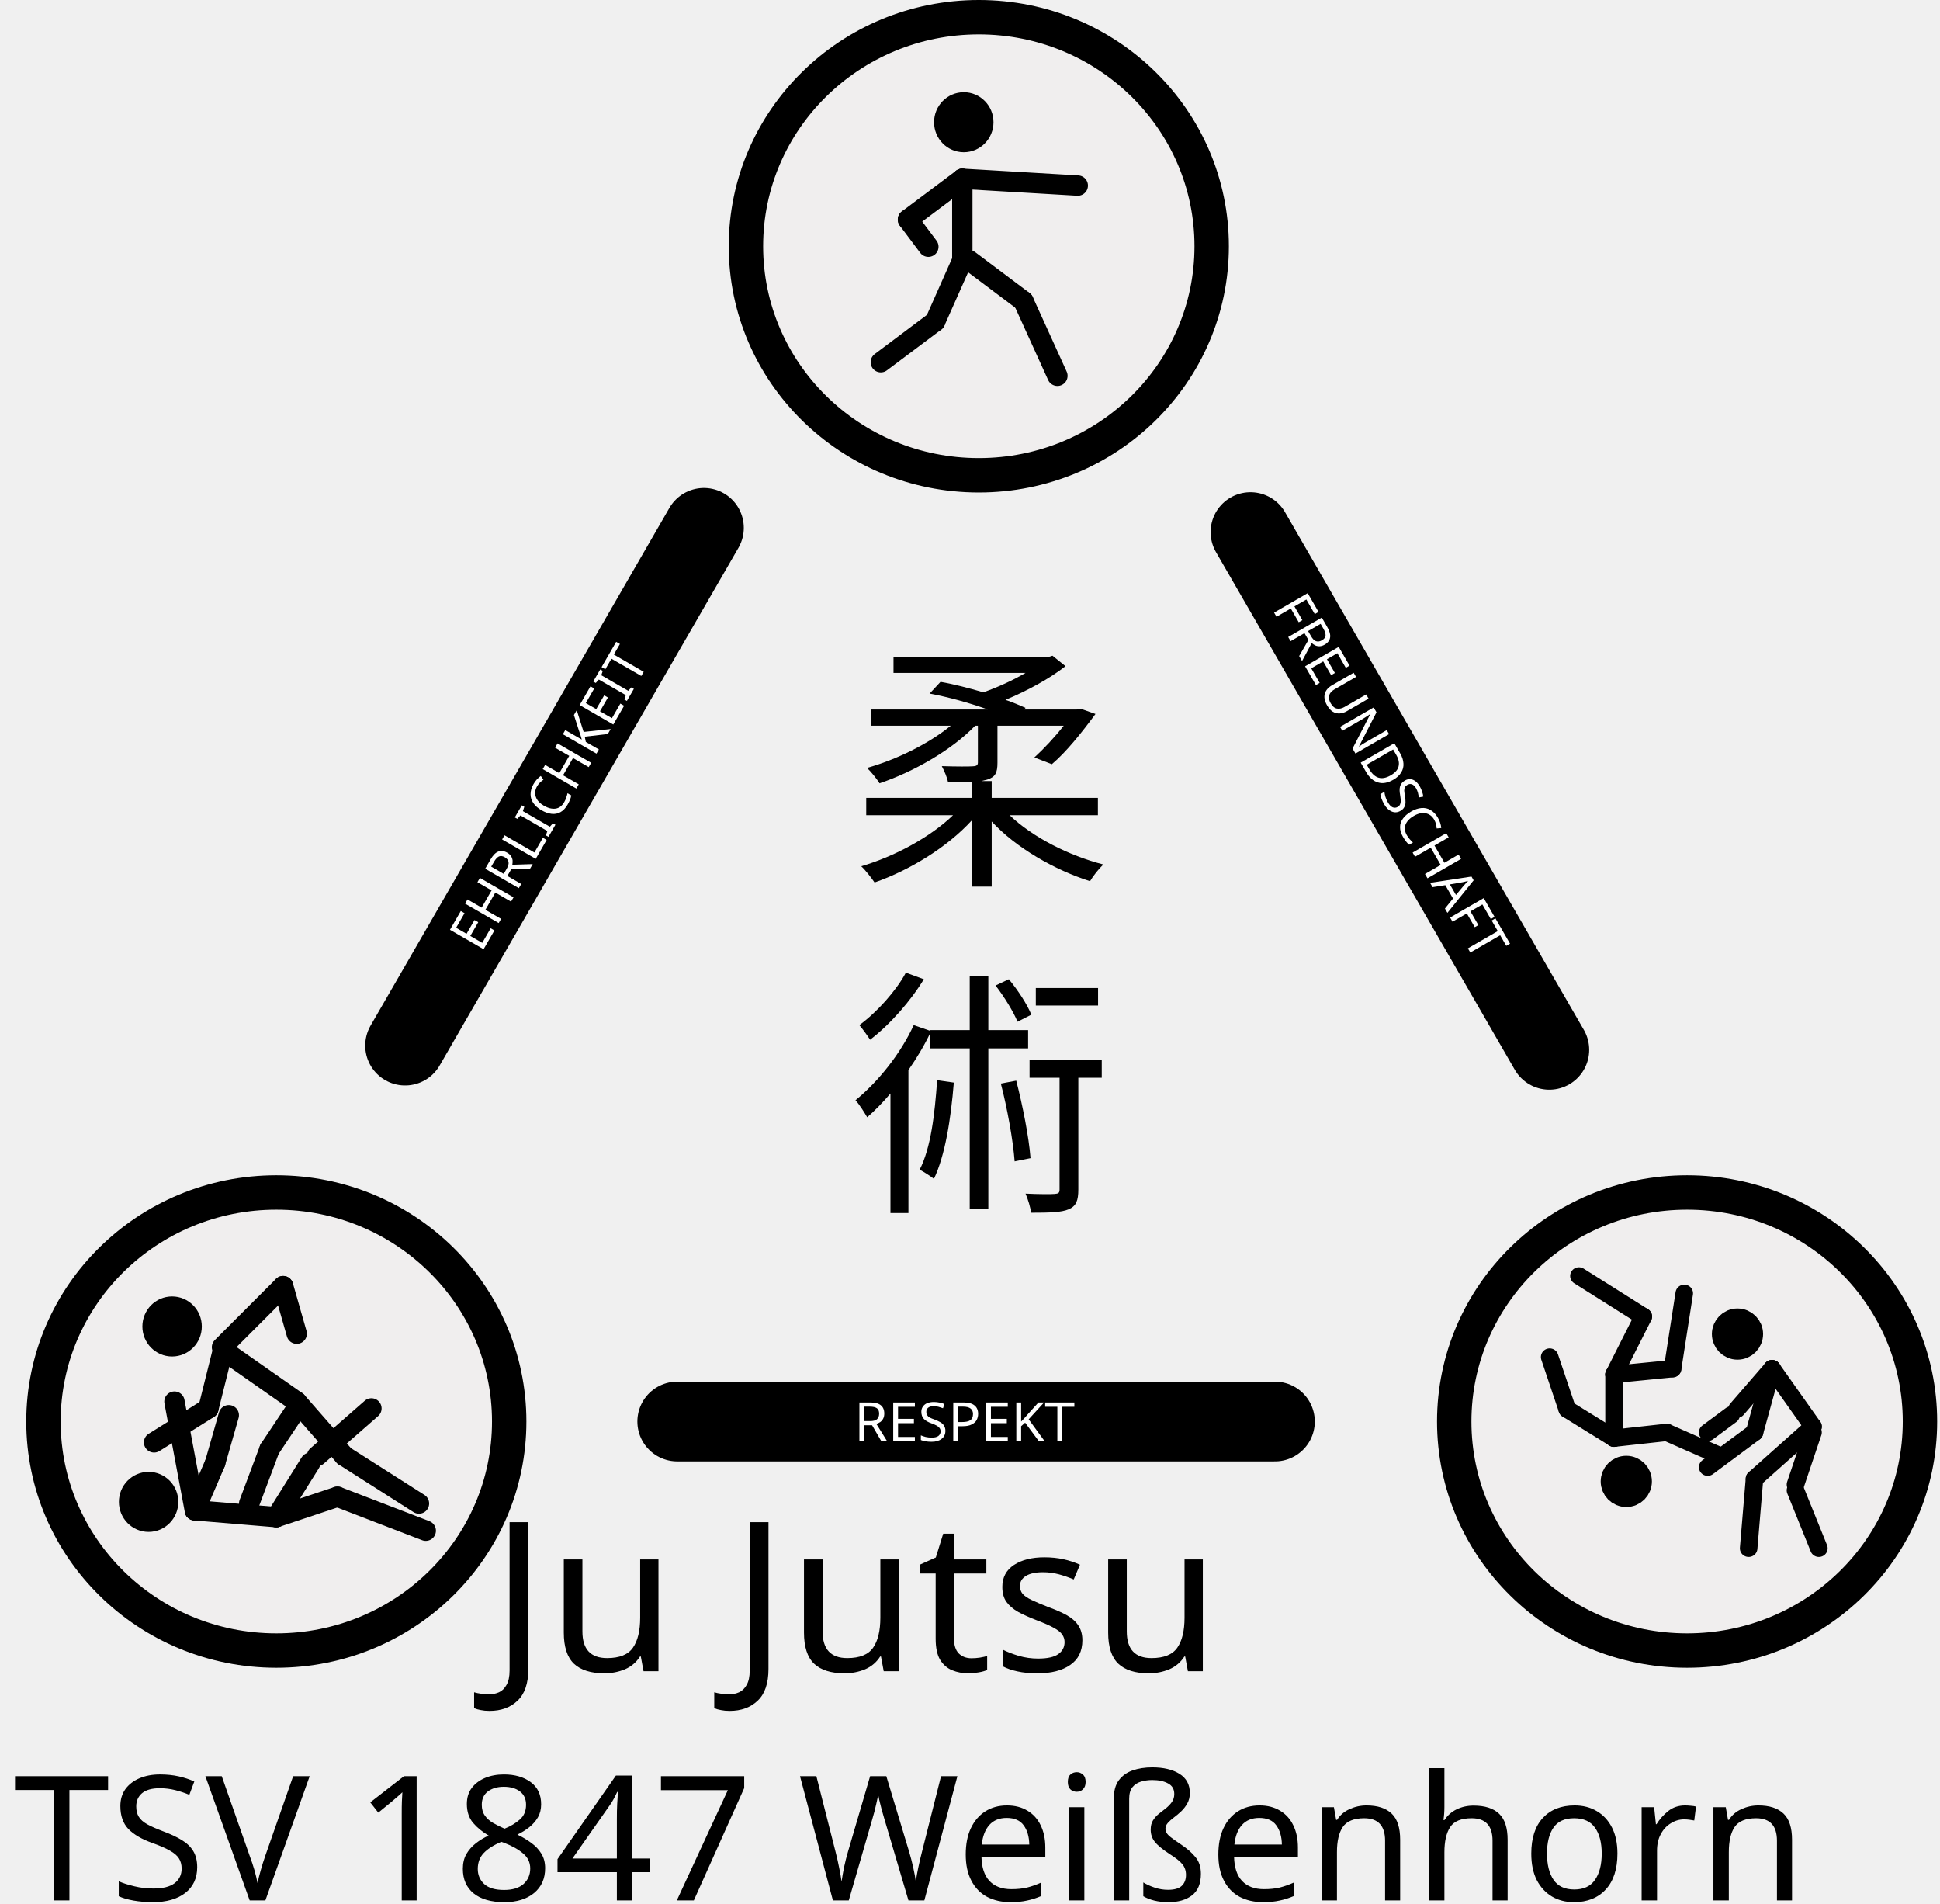
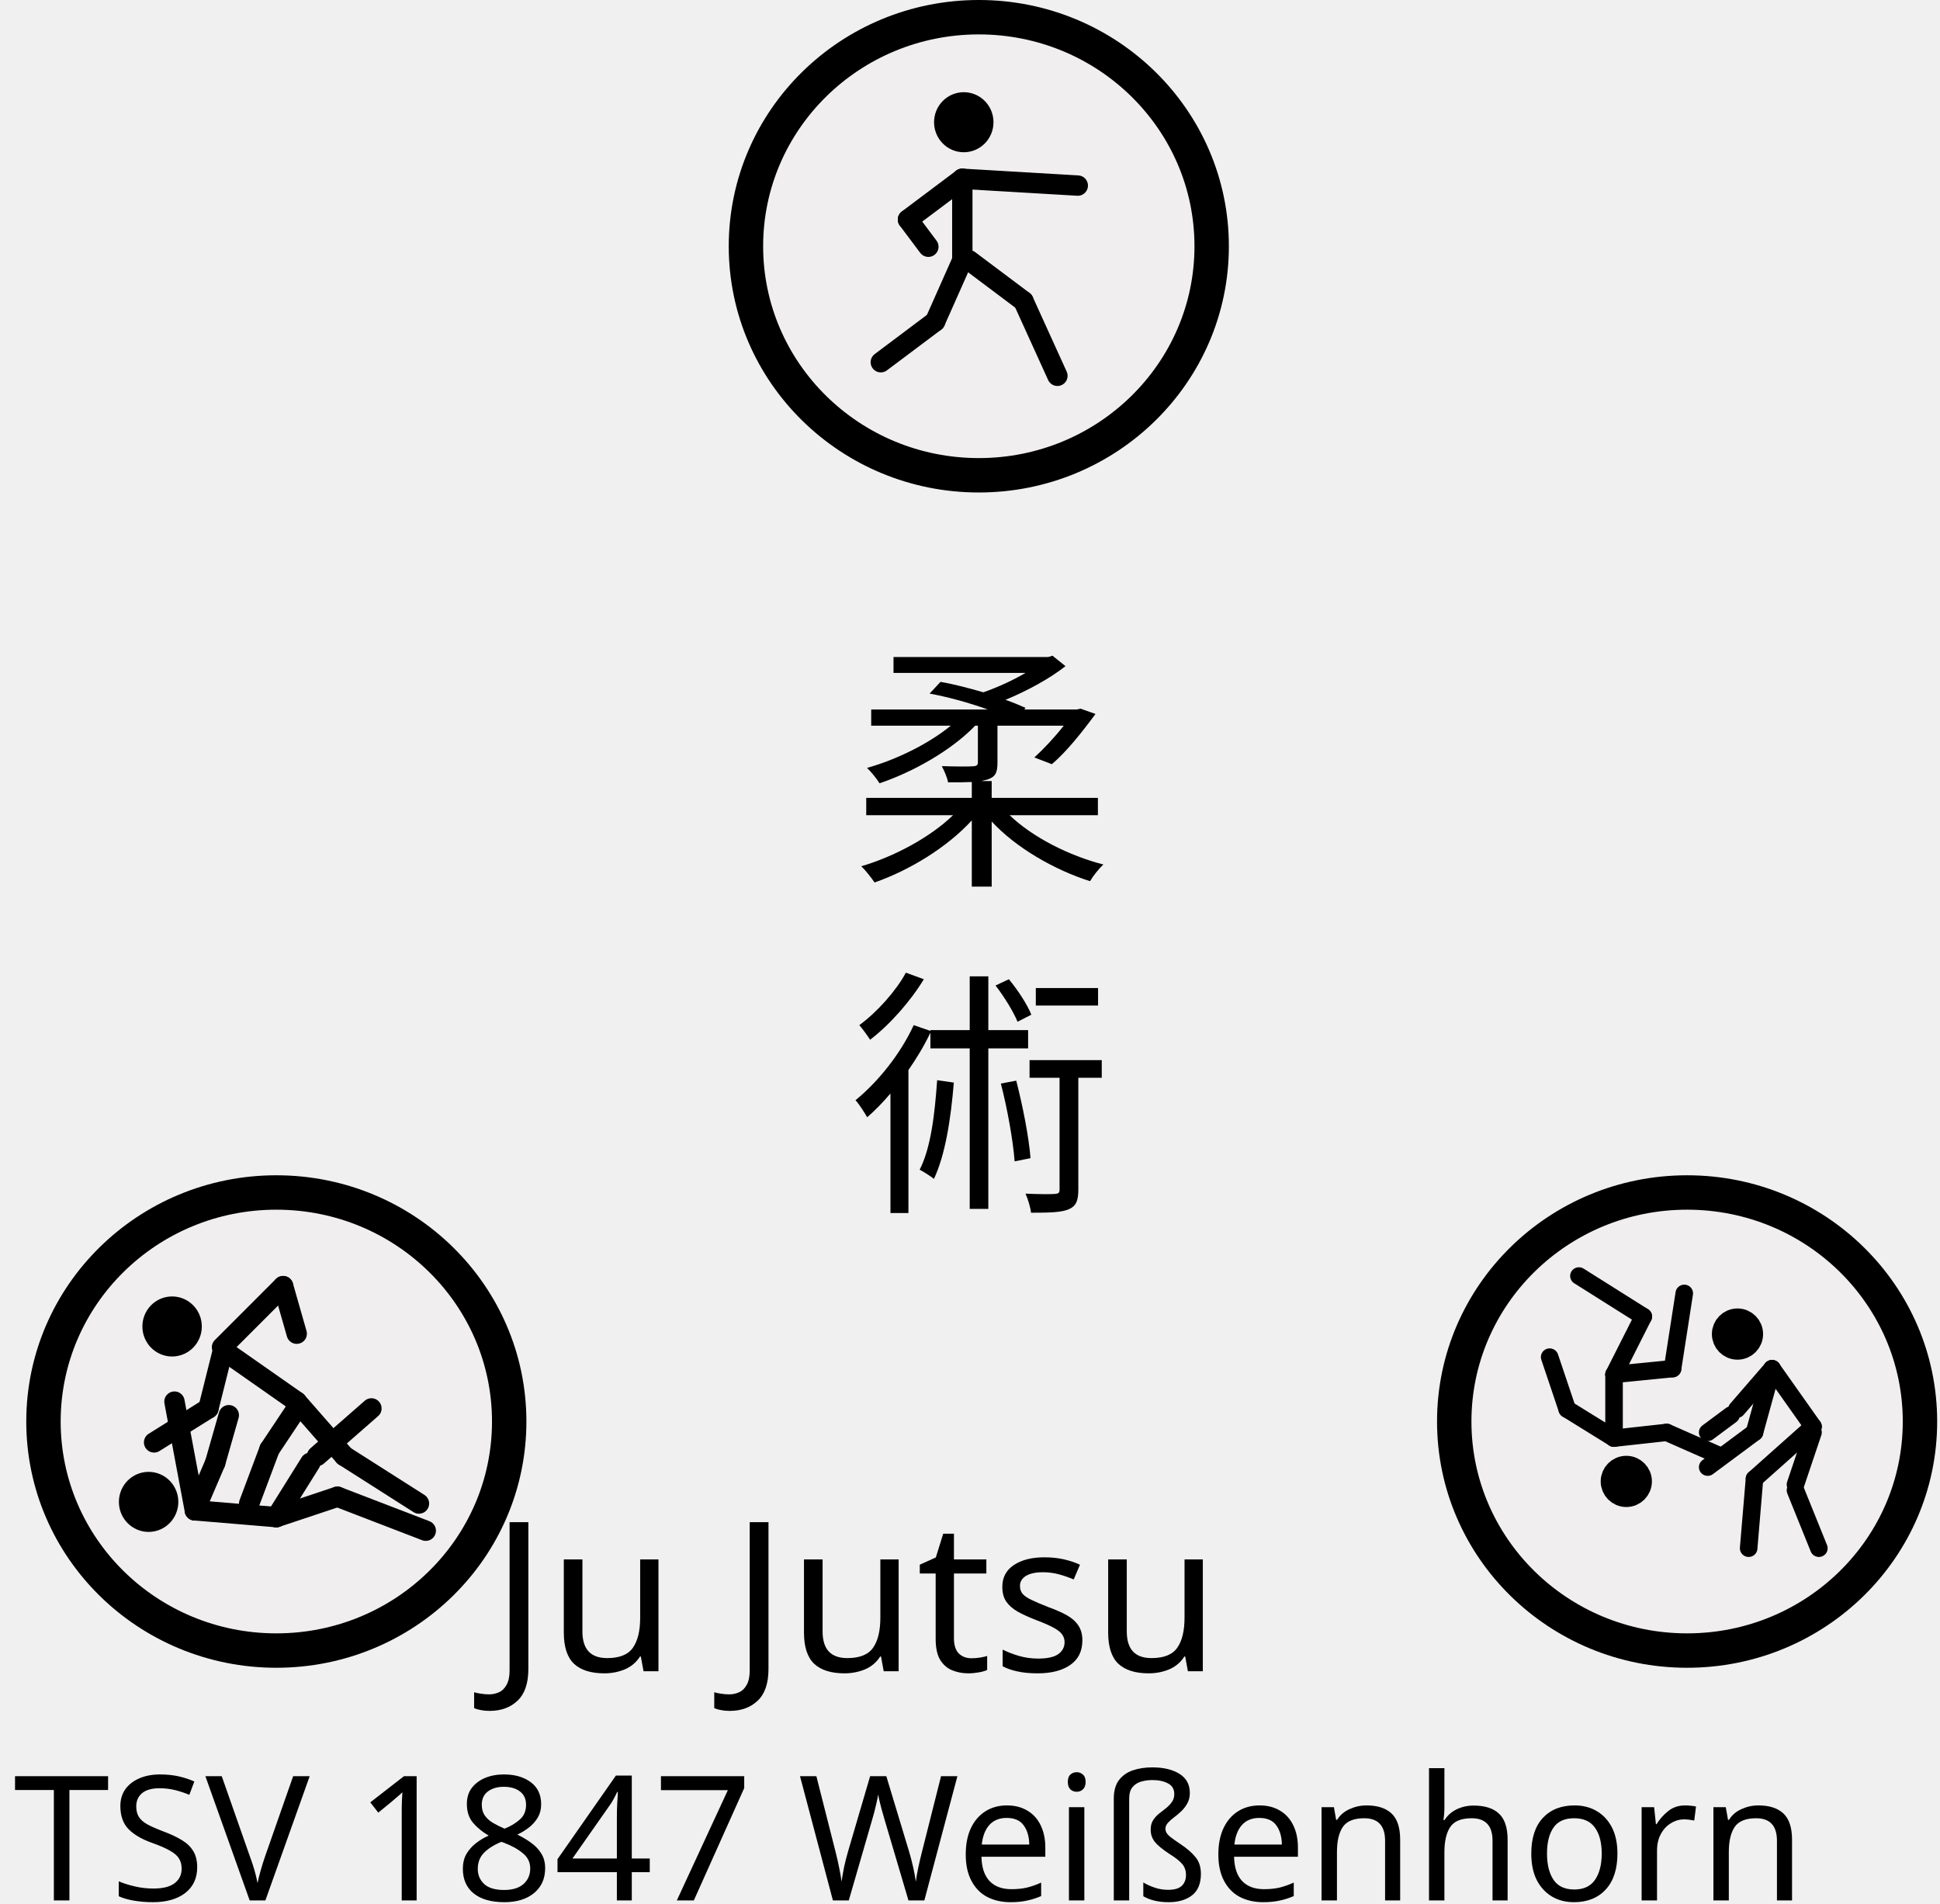
<svg xmlns="http://www.w3.org/2000/svg" width="188.937mm" height="185.315mm" viewBox="0 0 188.937 185.315" version="1.1" id="svg8">
-   <defs id="defs2" />
+   <defs id="defs2">
+     <mask maskUnits="userSpaceOnUse" id="mask-powermask-path-effect1799">
+       <path id="mask-powermask-path-effect1799_box" style="fill:#ffffff;fill-opacity:1" d="m -196.762,18.273 h 38.87 v 60.176 h -38.87 z" />
+       <text xml:space="preserve" style="font-style:normal;font-weight:normal;font-size:5.292px;line-height:1.25;font-family:sans-serif;letter-spacing:0px;word-spacing:0px;fill:#000000;fill-opacity:1;stroke:none;stroke-width:0.132" x="-148.216" y="-127.46" id="text1797" transform="rotate(-60)">
+         <tspan id="tspan1795" x="-148.216" y="-127.46" style="fill:#000000;fill-opacity:1;stroke-width:0.132">EHRLICHKEIT</tspan>
+       </text>
+     </mask>
+     <filter id="mask-powermask-path-effect1799_inverse" style="color-interpolation-filters:sRGB" height="100" width="100" x="-50" y="-50">
+       <feColorMatrix id="mask-powermask-path-effect1799_primitive1" values="1" type="saturate" result="fbSourceGraphic" />
+       <feColorMatrix id="mask-powermask-path-effect1799_primitive2" values="-1 0 0 0 1 0 -1 0 0 1 0 0 -1 0 1 0 0 0 1 0 " in="fbSourceGraphic" />
+     </filter>
+     <mask maskUnits="userSpaceOnUse" id="mask-powermask-path-effect2274">
+       <path id="mask-powermask-path-effect2274_box" style="fill:#ffffff;fill-opacity:1" d="m -114.43,18.685 h 38.87 v 60.176 h -38.87 z" />
+       <text xml:space="preserve" style="font-style:normal;font-weight:normal;font-size:5.292px;line-height:1.25;font-family:sans-serif;letter-spacing:0px;word-spacing:0px;fill:#000000;fill-opacity:1;stroke:none;stroke-width:0.132" x="-26.94" y="108.583" id="text2272" transform="rotate(60)">
+         <tspan id="tspan2270" x="-26.94" y="108.583" style="fill:#000000;fill-opacity:1;stroke-width:0.132">FREUNDSCHAFT</tspan>
+       </text>
+     </mask>
+     <filter id="mask-powermask-path-effect2274_inverse" style="color-interpolation-filters:sRGB" height="100" width="100" x="-50" y="-50">
+       <feColorMatrix id="mask-powermask-path-effect2274_primitive1" values="1" type="saturate" result="fbSourceGraphic" />
+       <feColorMatrix id="mask-powermask-path-effect2274_primitive2" values="-1 0 0 0 1 0 -1 0 0 1 0 0 -1 0 1 0 0 0 1 0 " in="fbSourceGraphic" />
+     </filter>
+     <mask maskUnits="userSpaceOnUse" id="mask-powermask-path-effect2307">
+       <path id="mask-powermask-path-effect2307_box" style="fill:#ffffff;fill-opacity:1" d="m -170.257,105.286 h 67.974 v 9.766 h -67.974 z" />
+       <text id="text2305" y="112.095" x="-148.147" style="font-style:normal;font-weight:normal;font-size:5.292px;line-height:1.25;font-family:sans-serif;letter-spacing:0px;word-spacing:0px;fill:#000000;fill-opacity:1;stroke:none;stroke-width:0.132" xml:space="preserve">
+         <tspan style="fill:#000000;fill-opacity:1;stroke-width:0.132" y="112.095" x="-148.147" id="tspan2303">RESPEKT</tspan>
+       </text>
+     </mask>
+     <filter id="mask-powermask-path-effect2307_inverse" style="color-interpolation-filters:sRGB" height="100" width="100" x="-50" y="-50">
+       <feColorMatrix id="mask-powermask-path-effect2307_primitive1" values="1" type="saturate" result="fbSourceGraphic" />
+       <feColorMatrix id="mask-powermask-path-effect2307_primitive2" values="-1 0 0 0 1 0 -1 0 0 1 0 0 -1 0 1 0 0 0 1 0 " in="fbSourceGraphic" />
+     </filter>
+   </defs>
  <g id="layer1" transform="translate(241.8585,28.23879)">
    <flowRoot xml:space="preserve" id="flowRoot4645" style="font-style:normal;font-weight:normal;font-size:40px;line-height:1.25;font-family:sans-serif;letter-spacing:0px;word-spacing:0px;fill:#000000;fill-opacity:1;stroke:none">
      <flowRegion id="flowRegion4647">
        <rect id="rect4649" width="600" height="480" x="982.466" y="1185.323" />
      </flowRegion>
      <flowPara id="flowPara4651" />
    </flowRoot>
    <text xml:space="preserve" style="font-style:normal;font-weight:normal;font-size:10.16px;line-height:1.25;font-family:sans-serif;text-align:center;letter-spacing:0px;word-spacing:0px;text-anchor:middle;fill:#000000;fill-opacity:1;stroke:none;stroke-width:0.106" x="-146.658" y="134.485" id="text4655">
      <tspan id="tspan4653" x="-146.658" y="134.485" style="font-size:20.32px;text-align:center;text-anchor:middle;stroke-width:0.106">Ju Jutsu </tspan>
      <tspan x="-146.658" y="156.796" style="font-size:16.933px;text-align:center;text-anchor:middle;stroke-width:0.106" id="tspan892">TSV 1847 Weißenhorn</tspan>
    </text>
    <g id="g2038" transform="translate(-10.52714)">
      <ellipse ry="22.301" rx="22.679" cx="-136.005" cy="-4.263" id="path4567" style="fill:#ff0000;fill-opacity:0.009;stroke:#000000;stroke-width:3.35;stroke-linecap:round;stroke-miterlimit:4;stroke-dasharray:none;stroke-opacity:1" />
      <ellipse ry="22.301" rx="22.679" cx="-204.419" cy="110.169" id="path4567-5" style="fill:#ff0000;fill-opacity:0.009;stroke:#000000;stroke-width:3.35;stroke-linecap:round;stroke-miterlimit:4;stroke-dasharray:none;stroke-opacity:1" />
      <ellipse ry="22.301" rx="22.679" cx="-67.024" cy="110.169" id="path4567-6" style="fill:#ff0000;fill-opacity:0.009;stroke:#000000;stroke-width:3.35;stroke-linecap:round;stroke-miterlimit:4;stroke-dasharray:none;stroke-opacity:1" />
      <text id="text4641" y="56.06" x="-148.423" style="font-style:normal;font-weight:normal;font-size:5.292px;line-height:1.25;font-family:sans-serif;letter-spacing:0px;word-spacing:0px;fill:#000000;fill-opacity:1;stroke:none;stroke-width:0.132" xml:space="preserve">
        <tspan style="font-size:25.4px;stroke-width:0.132" y="56.06" x="-148.423" id="tspan4639">柔</tspan>
        <tspan id="tspan4643" style="font-size:25.4px;stroke-width:0.132" y="87.81" x="-148.423">術</tspan>
      </text>
      <g transform="matrix(0.5,0,0,0.5,-293.7156,118.4819)" id="g1421">
        <ellipse style="fill:#000000;fill-opacity:1;stroke:#000000;stroke-width:6.261;stroke-linecap:round;stroke-miterlimit:4;stroke-dasharray:none;stroke-opacity:1" id="path991-0" cx="153.716" cy="-0.976" rx="2.657" ry="2.717" />
        <ellipse style="fill:#000000;fill-opacity:1;stroke:#000000;stroke-width:6.261;stroke-linecap:round;stroke-miterlimit:4;stroke-dasharray:none;stroke-opacity:1" id="path991-2" cx="158.29" cy="-35.135" rx="2.657" ry="2.717" />
        <path style="fill:none;stroke:#000000;stroke-width:3.965;stroke-linecap:round;stroke-linejoin:miter;stroke-miterlimit:4;stroke-dasharray:none;stroke-opacity:1" d="m 166.688,-8.594 -3.969,9.26" id="path989-7-1-3" />
        <path style="fill:none;stroke:#000000;stroke-width:3.965;stroke-linecap:round;stroke-linejoin:miter;stroke-miterlimit:4;stroke-dasharray:none;stroke-opacity:1" d="M 162.719,0.667 158.75,-20.5" id="path989-7-1-7" />
        <path style="fill:none;stroke:#000000;stroke-width:3.965;stroke-linecap:round;stroke-linejoin:miter;stroke-miterlimit:4;stroke-dasharray:none;stroke-opacity:1" d="m 169.333,-17.854 -2.646,9.26" id="path989-7-1-5" />
        <path style="fill:none;stroke:#000000;stroke-width:3.965;stroke-linecap:round;stroke-linejoin:miter;stroke-miterlimit:4;stroke-dasharray:none;stroke-opacity:1" d="m 178.594,1.99 -15.875,-1.323" id="path989-7-1-9" />
        <path style="fill:none;stroke:#000000;stroke-width:3.965;stroke-linecap:round;stroke-linejoin:miter;stroke-miterlimit:4;stroke-dasharray:none;stroke-opacity:1" d="M 185.208,-8.594 178.594,1.99" id="path989-7-1-2" />
        <path style="fill:none;stroke:#000000;stroke-width:3.965;stroke-linecap:round;stroke-linejoin:miter;stroke-miterlimit:4;stroke-dasharray:none;stroke-opacity:1" d="m 197.115,-19.177 -10.583,9.26" id="path989-7-1-36" />
        <path style="fill:none;stroke:#000000;stroke-width:3.965;stroke-linecap:round;stroke-linejoin:miter;stroke-miterlimit:4;stroke-dasharray:none;stroke-opacity:1" d="m 178.594,1.99 11.906,-3.969" id="path989-7-1-1" />
        <path style="fill:none;stroke:#000000;stroke-width:3.965;stroke-linecap:round;stroke-linejoin:miter;stroke-miterlimit:4;stroke-dasharray:none;stroke-opacity:1" d="M 207.698,4.635 190.5,-1.979" id="path989-7-1-29" />
        <path style="fill:none;stroke:#000000;stroke-width:3.965;stroke-linecap:round;stroke-linejoin:miter;stroke-miterlimit:4;stroke-dasharray:none;stroke-opacity:1" d="m 191.823,-9.917 14.552,9.26" id="path989-7-1-31" />
        <path style="fill:none;stroke:#000000;stroke-width:3.965;stroke-linecap:round;stroke-linejoin:miter;stroke-miterlimit:4;stroke-dasharray:none;stroke-opacity:1" d="m 182.563,-20.5 9.26,10.583" id="path989-7-1-94" />
        <path style="fill:none;stroke:#000000;stroke-width:3.965;stroke-linecap:round;stroke-linejoin:miter;stroke-miterlimit:4;stroke-dasharray:none;stroke-opacity:1" d="m 182.563,-19.177 -5.292,7.937" id="path989-7-1-78" />
        <path style="fill:none;stroke:#000000;stroke-width:3.965;stroke-linecap:round;stroke-linejoin:miter;stroke-miterlimit:4;stroke-dasharray:none;stroke-opacity:1" d="M 177.271,-11.24 173.302,-0.656" id="path989-7-1-4" />
        <path style="fill:none;stroke:#000000;stroke-width:3.965;stroke-linecap:round;stroke-linejoin:miter;stroke-miterlimit:4;stroke-dasharray:none;stroke-opacity:1" d="m 169.333,-29.76 13.229,9.26" id="path989-7-1-50" />
        <path style="fill:none;stroke:#000000;stroke-width:3.965;stroke-linecap:round;stroke-linejoin:miter;stroke-miterlimit:4;stroke-dasharray:none;stroke-opacity:1" d="m 179.917,-42.99 -11.906,11.906" id="path989-7-1-361" />
        <path style="fill:none;stroke:#000000;stroke-width:3.965;stroke-linecap:round;stroke-linejoin:miter;stroke-miterlimit:4;stroke-dasharray:none;stroke-opacity:1" d="m 179.917,-42.99 2.646,9.26" id="path989-7-1-0" />
        <path style="fill:none;stroke:#000000;stroke-width:3.965;stroke-linecap:round;stroke-linejoin:miter;stroke-miterlimit:4;stroke-dasharray:none;stroke-opacity:1" d="m 168.01,-29.76 -2.646,10.583" id="path989-7-1-6" />
        <path style="fill:none;stroke:#000000;stroke-width:3.965;stroke-linecap:round;stroke-linejoin:miter;stroke-miterlimit:4;stroke-dasharray:none;stroke-opacity:1" d="m 165.365,-19.177 -10.583,6.615" id="path989-7-1-32" />
      </g>
      <g transform="matrix(0.4308406,0,0,0.4264374,-165.9041,83.30032)" id="g1443">
        <path style="fill:none;stroke:#000000;stroke-width:3.965;stroke-linecap:round;stroke-linejoin:miter;stroke-miterlimit:4;stroke-dasharray:none;stroke-opacity:1" d="m 244.74,76.073 -1.323,15.875" id="path989-7-18" />
        <path style="fill:none;stroke:#000000;stroke-width:3.965;stroke-linecap:round;stroke-linejoin:miter;stroke-miterlimit:4;stroke-dasharray:none;stroke-opacity:1" d="m 205.052,29.771 14.552,9.26" id="path989" />
        <ellipse style="fill:#000000;fill-opacity:1;stroke:#000000;stroke-width:6.261;stroke-linecap:round;stroke-miterlimit:4;stroke-dasharray:none;stroke-opacity:1" id="path991" cx="240.894" cy="43.04" rx="2.657" ry="2.717" />
        <ellipse style="fill:#000000;fill-opacity:1;stroke:#000000;stroke-width:6.261;stroke-linecap:round;stroke-miterlimit:4;stroke-dasharray:none;stroke-opacity:1" id="path991-3" cx="215.761" cy="76.682" rx="2.657" ry="2.717" />
        <path style="fill:none;stroke:#000000;stroke-width:3.965;stroke-linecap:round;stroke-linejoin:miter;stroke-miterlimit:4;stroke-dasharray:none;stroke-opacity:1" d="m 212.99,52.26 6.615,-13.229" id="path989-6" />
        <path style="fill:none;stroke:#000000;stroke-width:3.965;stroke-linecap:round;stroke-linejoin:miter;stroke-miterlimit:4;stroke-dasharray:none;stroke-opacity:1" d="M 212.99,52.26 V 66.813" id="path989-7" />
        <path style="fill:none;stroke:#000000;stroke-width:3.965;stroke-linecap:round;stroke-linejoin:miter;stroke-miterlimit:4;stroke-dasharray:none;stroke-opacity:1" d="m 202.406,60.198 10.583,6.615" id="path989-7-5" />
        <path style="fill:none;stroke:#000000;stroke-width:3.965;stroke-linecap:round;stroke-linejoin:miter;stroke-miterlimit:4;stroke-dasharray:none;stroke-opacity:1" d="m 202.406,60.198 -3.969,-11.906" id="path989-7-3" />
        <path style="fill:none;stroke:#000000;stroke-width:3.965;stroke-linecap:round;stroke-linejoin:miter;stroke-miterlimit:4;stroke-dasharray:none;stroke-opacity:1" d="m 212.99,66.813 11.906,-1.323" id="path989-7-56" />
        <path style="fill:none;stroke:#000000;stroke-width:3.965;stroke-linecap:round;stroke-linejoin:miter;stroke-miterlimit:4;stroke-dasharray:none;stroke-opacity:1" d="m 224.896,65.49 11.906,5.292" id="path989-7-2" />
        <path style="fill:none;stroke:#000000;stroke-width:3.965;stroke-linecap:round;stroke-linejoin:miter;stroke-miterlimit:4;stroke-dasharray:none;stroke-opacity:1" d="m 212.99,52.26 13.229,-1.323" id="path989-7-9" />
        <path style="fill:none;stroke:#000000;stroke-width:3.965;stroke-linecap:round;stroke-linejoin:miter;stroke-miterlimit:4;stroke-dasharray:none;stroke-opacity:1" d="m 228.865,33.74 -2.646,17.198" id="path989-7-1" />
        <path style="fill:none;stroke:#000000;stroke-width:3.965;stroke-linecap:round;stroke-linejoin:miter;stroke-miterlimit:4;stroke-dasharray:none;stroke-opacity:1" d="M 248.708,50.938 244.74,65.49" id="path989-7-27" />
        <path style="fill:none;stroke:#000000;stroke-width:3.965;stroke-linecap:round;stroke-linejoin:miter;stroke-miterlimit:4;stroke-dasharray:none;stroke-opacity:1" d="m 244.74,65.49 -10.583,7.938" id="path989-7-0" />
        <path style="fill:none;stroke:#000000;stroke-width:3.965;stroke-linecap:round;stroke-linejoin:miter;stroke-miterlimit:4;stroke-dasharray:none;stroke-opacity:1" d="m 234.156,65.49 5.292,-3.969" id="path989-7-93" />
        <path style="fill:none;stroke:#000000;stroke-width:3.965;stroke-linecap:round;stroke-linejoin:miter;stroke-miterlimit:4;stroke-dasharray:none;stroke-opacity:1" d="m 248.708,50.938 -7.938,9.26" id="path989-7-6" />
        <path style="fill:none;stroke:#000000;stroke-width:3.965;stroke-linecap:round;stroke-linejoin:miter;stroke-miterlimit:4;stroke-dasharray:none;stroke-opacity:1" d="m 248.708,50.938 9.26,13.229" id="path989-7-06" />
        <path style="fill:none;stroke:#000000;stroke-width:3.965;stroke-linecap:round;stroke-linejoin:miter;stroke-miterlimit:4;stroke-dasharray:none;stroke-opacity:1" d="m 244.74,76.073 13.229,-11.906" id="path989-7-26" />
        <path style="fill:none;stroke:#000000;stroke-width:3.965;stroke-linecap:round;stroke-linejoin:miter;stroke-miterlimit:4;stroke-dasharray:none;stroke-opacity:1" d="m 257.969,65.49 -3.969,11.906" id="path989-7-7" />
        <path style="fill:none;stroke:#000000;stroke-width:3.965;stroke-linecap:round;stroke-linejoin:miter;stroke-miterlimit:4;stroke-dasharray:none;stroke-opacity:1" d="m 254,78.719 5.292,13.229" id="path989-7-92" />
      </g>
      <g transform="matrix(0.5,0,0,0.5,-178.6218,74.82571)" id="g1531">
        <path transform="translate(-1.0208333e-5)" style="fill:none;stroke:#000000;stroke-width:3.965;stroke-linecap:round;stroke-linejoin:miter;stroke-miterlimit:4;stroke-dasharray:none;stroke-opacity:1" d="m 76.729,-143.531 5.292,-11.906" id="path989-7-1-06" />
        <ellipse transform="translate(-1.0208333e-5)" ry="2.717" rx="2.657" cy="-182.328" cx="82.306" id="path991-2-1" style="fill:#000000;fill-opacity:1;stroke:#000000;stroke-width:6.261;stroke-linecap:round;stroke-miterlimit:4;stroke-dasharray:none;stroke-opacity:1" />
        <path transform="translate(-1.0208333e-5)" style="fill:none;stroke:#000000;stroke-width:3.965;stroke-linecap:round;stroke-linejoin:miter;stroke-miterlimit:4;stroke-dasharray:none;stroke-opacity:1" d="m 66.146,-135.594 10.583,-7.938" id="path989-7-1-06-5" />
        <path transform="translate(-1.0208333e-5)" style="fill:none;stroke:#000000;stroke-width:3.965;stroke-linecap:round;stroke-linejoin:miter;stroke-miterlimit:4;stroke-dasharray:none;stroke-opacity:1" d="m 83.344,-155.437 10.583,7.938" id="path989-7-1-06-54" />
        <path transform="translate(-1.0208333e-5)" style="fill:none;stroke:#000000;stroke-width:3.965;stroke-linecap:round;stroke-linejoin:miter;stroke-miterlimit:4;stroke-dasharray:none;stroke-opacity:1" d="m 93.927,-147.5 6.615,14.552" id="path989-7-1-06-7" />
        <path style="fill:none;stroke:#000000;stroke-width:3.965;stroke-linecap:round;stroke-linejoin:miter;stroke-miterlimit:4;stroke-dasharray:none;stroke-opacity:1" d="m 82.021,-171.312 v 15.875" id="path989-7-1-06-6" />
        <path style="fill:none;stroke:#000000;stroke-width:3.965;stroke-linecap:round;stroke-linejoin:miter;stroke-miterlimit:4;stroke-dasharray:none;stroke-opacity:1" d="m 104.51,-169.99 -22.49,-1.323" id="path989-7-1-06-56" />
        <path style="fill:none;stroke:#000000;stroke-width:3.965;stroke-linecap:round;stroke-linejoin:miter;stroke-miterlimit:4;stroke-dasharray:none;stroke-opacity:1" d="m 82.021,-171.312 -10.583,7.938" id="path989-7-1-06-9" />
        <path style="fill:none;stroke:#000000;stroke-width:3.965;stroke-linecap:round;stroke-linejoin:miter;stroke-miterlimit:4;stroke-dasharray:none;stroke-opacity:1" d="m 71.438,-163.375 3.969,5.292" id="path989-7-1-06-3" />
      </g>
-       <path id="path3715-6" d="m -162.775,23.156 -29.104,50.41" style="fill:#ff0000;fill-opacity:1;stroke:#000000;stroke-width:7.766;stroke-linecap:round;stroke-linejoin:miter;stroke-miterlimit:4;stroke-dasharray:none;stroke-opacity:1" />
-       <text xml:space="preserve" style="font-style:normal;font-weight:normal;font-size:5.292px;line-height:1.25;font-family:sans-serif;letter-spacing:0px;word-spacing:0px;fill:#ffffff;fill-opacity:1;stroke:none;stroke-width:0.132" x="-148.216" y="-127.46" id="text896" transform="rotate(-60)">
-         <tspan id="tspan894" x="-148.216" y="-127.46" style="fill:#ffffff;fill-opacity:1;stroke-width:0.132">EHRLICHKEIT</tspan>
-       </text>
-       <path id="path3715-7" d="m -109.547,23.568 29.104,50.41" style="fill:#ff0000;fill-opacity:1;stroke:#000000;stroke-width:7.766;stroke-linecap:round;stroke-linejoin:miter;stroke-miterlimit:4;stroke-dasharray:none;stroke-opacity:1" />
-       <text xml:space="preserve" style="font-style:normal;font-weight:normal;font-size:5.292px;line-height:1.25;font-family:sans-serif;letter-spacing:0px;word-spacing:0px;fill:#ffffff;fill-opacity:1;stroke:none;stroke-width:0.132" x="-26.94" y="108.583" id="text896-3" transform="rotate(60)">
-         <tspan id="tspan894-6" x="-26.94" y="108.583" style="fill:#ffffff;fill-opacity:1;stroke-width:0.132">FREUNDSCHAFT</tspan>
-       </text>
-       <g id="g904">
-         <path style="fill:#ff0000;fill-opacity:1;stroke:#000000;stroke-width:7.766;stroke-linecap:round;stroke-linejoin:miter;stroke-miterlimit:4;stroke-dasharray:none;stroke-opacity:1" d="m -165.374,110.169 h 58.208" id="path3715" />
-         <text id="text896-7" y="112.095" x="-148.147" style="font-style:normal;font-weight:normal;font-size:5.292px;line-height:1.25;font-family:sans-serif;letter-spacing:0px;word-spacing:0px;fill:#ffffff;fill-opacity:1;stroke:none;stroke-width:0.132" xml:space="preserve">
-           <tspan style="fill:#ffffff;fill-opacity:1;stroke-width:0.132" y="112.095" x="-148.147" id="tspan894-5">RESPEKT</tspan>
-         </text>
-       </g>
+       <path id="path3715-6" d="m -162.775,23.156 -29.104,50.41" style="fill:#ff0000;fill-opacity:1;stroke:#000000;stroke-width:7.766;stroke-linecap:round;stroke-linejoin:miter;stroke-miterlimit:4;stroke-dasharray:none;stroke-opacity:1" mask="url(#mask-powermask-path-effect1799)" />
+       <path id="path3715-7" d="m -109.547,23.568 29.104,50.41" style="fill:#ff0000;fill-opacity:1;stroke:#000000;stroke-width:7.766;stroke-linecap:round;stroke-linejoin:miter;stroke-miterlimit:4;stroke-dasharray:none;stroke-opacity:1" mask="url(#mask-powermask-path-effect2274)" />
+       <path style="fill:#ff0000;fill-opacity:1;stroke:#000000;stroke-width:7.766;stroke-linecap:round;stroke-linejoin:miter;stroke-miterlimit:4;stroke-dasharray:none;stroke-opacity:1" d="m -165.374,110.169 h 58.208" id="path3715" mask="url(#mask-powermask-path-effect2307)" />
    </g>
    <flowRoot xml:space="preserve" id="flowRoot1970" style="font-style:normal;font-weight:normal;font-size:40px;line-height:1.25;font-family:sans-serif;letter-spacing:0px;word-spacing:0px;fill:#000000;fill-opacity:1;stroke:none" transform="matrix(0.2645833,0,0,0.2645833,-434.5691,-365.8667)">
      <flowRegion id="flowRegion1972">
        <rect id="rect1974" width="1580" height="1360" x="662.466" y="485.323" />
      </flowRegion>
      <flowPara id="flowPara1976" />
    </flowRoot>
  </g>
</svg>
